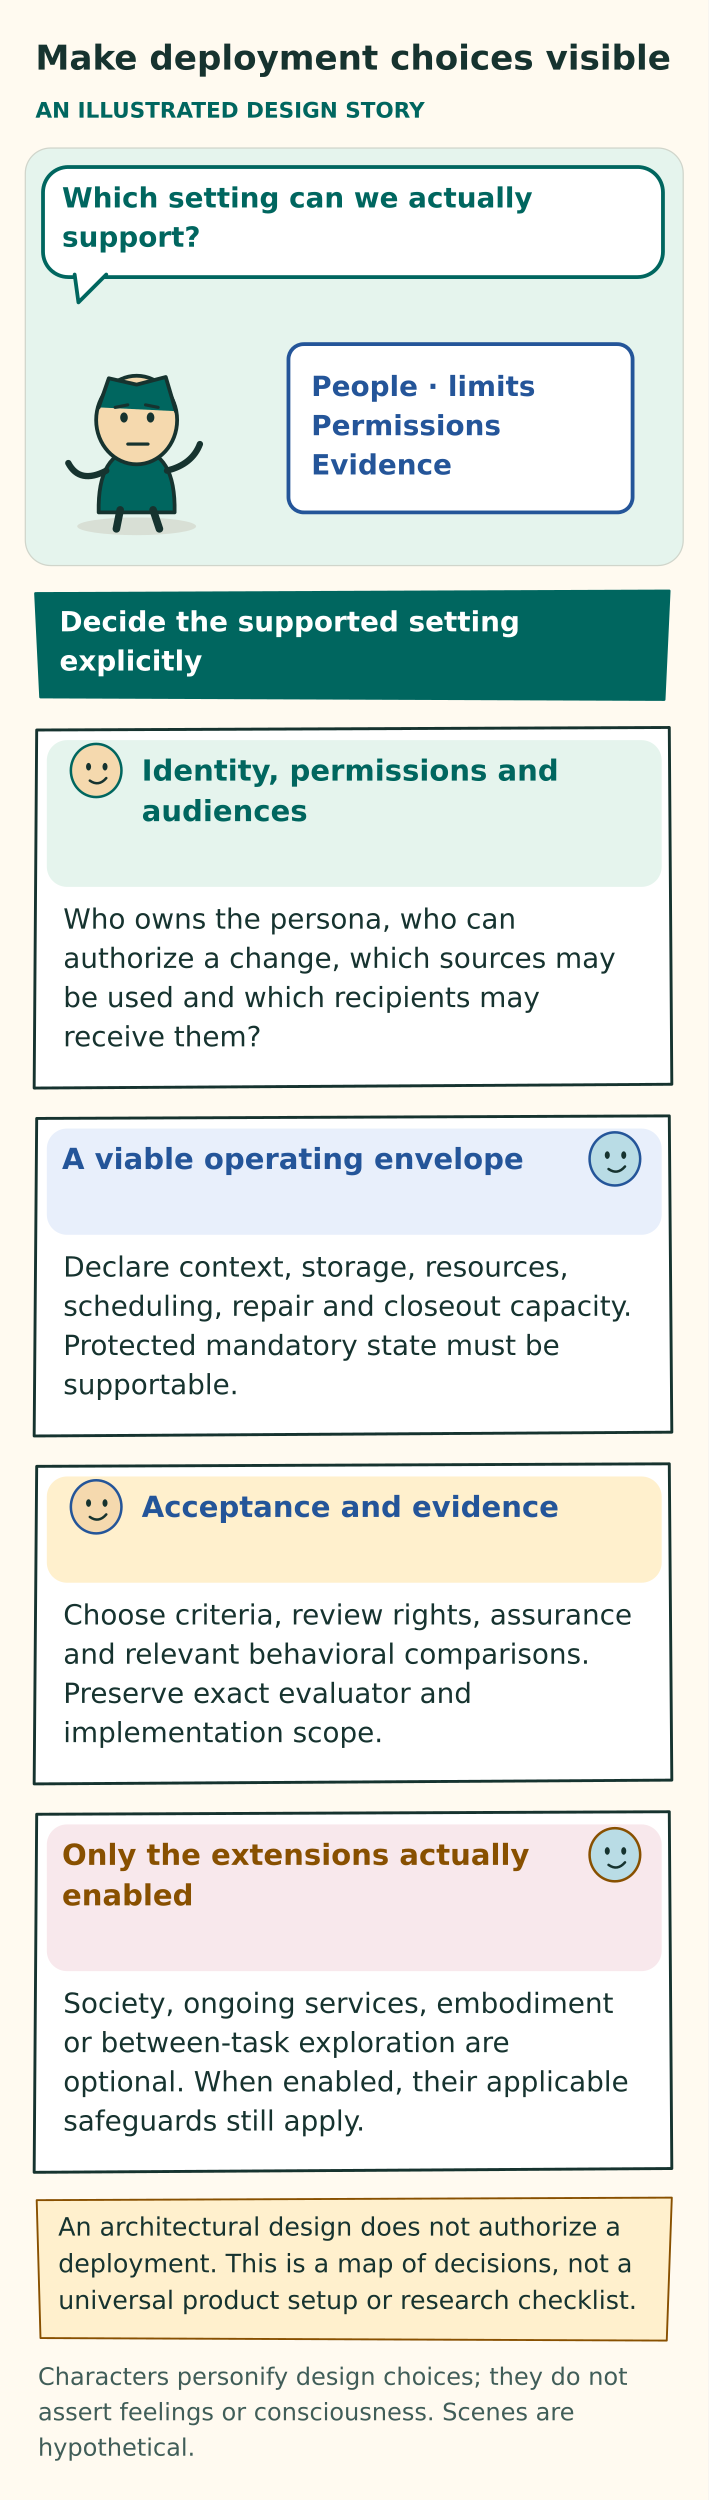
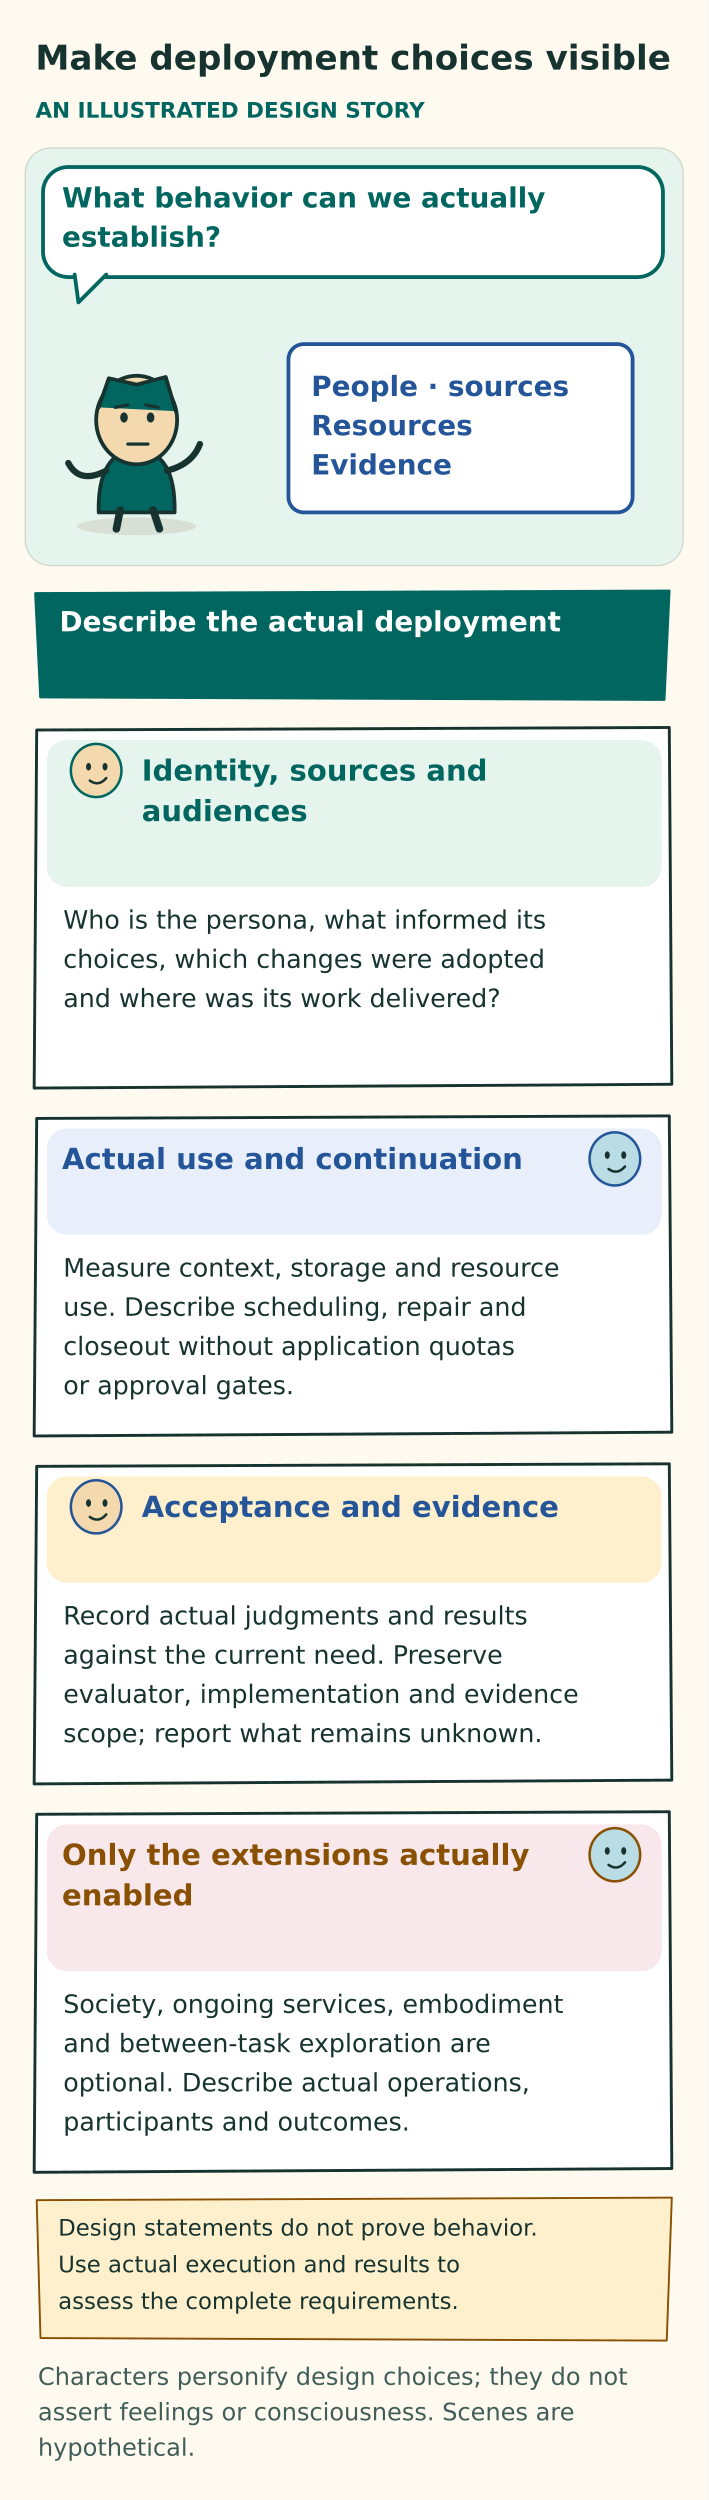
<svg xmlns="http://www.w3.org/2000/svg" width="560" height="1976" viewBox="0 0 560 1976" role="img" aria-labelledby="title description">
  <rect width="560" height="1976" fill="#fffaf0" />
  <g font-family="DejaVu Sans, Arial, sans-serif">
    <text x="28" y="55" font-size="27" fill="#16332f" font-weight="700">
      <tspan x="28" dy="0">Make deployment choices visible</tspan>
    </text>
    <text x="28" y="93" font-size="17" fill="#00665f" font-weight="700">
      <tspan x="28" dy="0">AN ILLUSTRATED DESIGN STORY</tspan>
    </text>
    <rect x="20" y="117" width="520" height="330" rx="20" fill="#e5f4ed" stroke="#d0d5cb" stroke-width="1" />
    <rect x="34" y="132" width="490" height="87" rx="20" fill="#ffffff" stroke="#00665f" stroke-width="3" />
    <path d="M59 217 L62 239 L84 217" stroke="#00665f" stroke-width="3" fill="#ffffff" stroke-linecap="round" stroke-linejoin="round" />
    <text x="49" y="164" font-size="22" fill="#00665f" font-weight="700">
-       <tspan x="49" dy="0">Which setting can we actually</tspan>
-       <tspan x="49" dy="31">support?</tspan>
+       <tspan x="49" dy="0">What behavior can we actually</tspan>
+       <tspan x="49" dy="31">establish?</tspan>
    </text>
    <g transform="translate(108 342) scale(1)">
      <ellipse cx="0" cy="74" rx="47" ry="7" fill="#d8dfd5" stroke="none" stroke-width="3" />
      <path d="M-30 63 Q-31 15 0 13 Q31 15 30 63 Z" stroke="#16332f" stroke-width="3" fill="#00665f" stroke-linecap="round" stroke-linejoin="round" />
      <path d="M-13 61 L-16 76 M13 61 L18 76" stroke="#16332f" stroke-width="6" fill="none" stroke-linecap="round" stroke-linejoin="round" />
      <path d="M-24 30 Q-45 41 -54 24 M24 30 Q44 25 50 9" stroke="#16332f" stroke-width="5" fill="none" stroke-linecap="round" stroke-linejoin="round" />
      <ellipse cx="0" cy="-10" rx="32" ry="35" fill="#f5d9ae" stroke="#16332f" stroke-width="3" />
      <path d="M-30 -20 L-22 -43 L0 -38 L23 -44 L31 -17" stroke="#16332f" stroke-width="3" fill="#00665f" stroke-linecap="round" stroke-linejoin="round" />
      <ellipse cx="-10" cy="-12" rx="3" ry="4" fill="#16332f" stroke="none" stroke-width="3" />
      <ellipse cx="11" cy="-12" rx="3" ry="4" fill="#16332f" stroke="none" stroke-width="3" />
      <path d="M-17 -20 L-7 -22 M7 -22 L17 -20" stroke="#16332f" stroke-width="2.5" fill="none" stroke-linecap="round" stroke-linejoin="round" />
      <path d="M-7 9 L9 9" stroke="#16332f" stroke-width="2.5" fill="none" stroke-linecap="round" stroke-linejoin="round" />
    </g>
    <rect x="228" y="272" width="272" height="133" rx="12" fill="#ffffff" stroke="#245599" stroke-width="3" />
    <text x="246" y="313" font-size="22" fill="#245599" font-weight="700">
-       <tspan x="246" dy="0">People · limits</tspan>
-       <tspan x="246" dy="31">Permissions</tspan>
+       <tspan x="246" dy="0">People · sources</tspan>
+       <tspan x="246" dy="31">Resources</tspan>
      <tspan x="246" dy="31">Evidence</tspan>
    </text>
    <path d="M28 469 L529 467 L525 553 L32 551 Z" stroke="#00665f" stroke-width="2" fill="#00665f" stroke-linecap="round" stroke-linejoin="round" />
    <text x="47" y="499" font-size="22" fill="#ffffff" font-weight="700">
-       <tspan x="47" dy="0">Decide the supported setting</tspan>
-       <tspan x="47" dy="31">explicitly</tspan>
+       <tspan x="47" dy="0">Describe the actual deployment</tspan>
    </text>
    <path d="M29 577 L529 575 L531 857 L27 860 Z" stroke="#16332f" stroke-width="2.3" fill="#ffffff" stroke-linecap="round" stroke-linejoin="round" />
    <rect x="37" y="585" width="486" height="116" rx="16" fill="#e5f4ed" stroke="none" stroke-width="0" />
    <ellipse cx="76" cy="609" rx="20" ry="21" fill="#f5d9ae" stroke="#00665f" stroke-width="2" />
    <ellipse cx="70" cy="606" rx="2" ry="3" fill="#16332f" stroke="none" stroke-width="3" />
    <ellipse cx="83" cy="606" rx="2" ry="3" fill="#16332f" stroke="none" stroke-width="3" />
    <path d="M71 617 q7 5 13 -2" stroke="#16332f" stroke-width="2" fill="none" stroke-linecap="round" stroke-linejoin="round" />
    <text x="112" y="617" font-size="23" fill="#00665f" font-weight="700">
-       <tspan x="112" dy="0">Identity, permissions and</tspan>
+       <tspan x="112" dy="0">Identity, sources and</tspan>
      <tspan x="112" dy="32">audiences</tspan>
    </text>
-     <text x="50" y="734" font-size="22" fill="#16332f">
-       <tspan x="50" dy="0">Who owns the persona, who can</tspan>
-       <tspan x="50" dy="31">authorize a change, which sources may</tspan>
-       <tspan x="50" dy="31">be used and which recipients may</tspan>
-       <tspan x="50" dy="31">receive them?</tspan>
+     <text x="50" y="734" font-size="20" fill="#16332f">
+       <tspan x="50" dy="0">Who is the persona, what informed its</tspan>
+       <tspan x="50" dy="31">choices, which changes were adopted</tspan>
+       <tspan x="50" dy="31">and where was its work delivered?</tspan>
    </text>
    <path d="M29 884 L529 882 L531 1132 L27 1135 Z" stroke="#16332f" stroke-width="2.3" fill="#ffffff" stroke-linecap="round" stroke-linejoin="round" />
    <rect x="37" y="892" width="486" height="84" rx="16" fill="#e8effb" stroke="none" stroke-width="0" />
    <ellipse cx="486" cy="916" rx="20" ry="21" fill="#b9dce5" stroke="#245599" stroke-width="2" />
    <ellipse cx="480" cy="913" rx="2" ry="3" fill="#16332f" stroke="none" stroke-width="3" />
    <ellipse cx="493" cy="913" rx="2" ry="3" fill="#16332f" stroke="none" stroke-width="3" />
    <path d="M481 924 q7 5 13 -2" stroke="#16332f" stroke-width="2" fill="none" stroke-linecap="round" stroke-linejoin="round" />
    <text x="49" y="924" font-size="23" fill="#245599" font-weight="700">
-       <tspan x="49" dy="0">A viable operating envelope</tspan>
+       <tspan x="49" dy="0">Actual use and continuation</tspan>
    </text>
-     <text x="50" y="1009" font-size="22" fill="#16332f">
-       <tspan x="50" dy="0">Declare context, storage, resources,</tspan>
-       <tspan x="50" dy="31">scheduling, repair and closeout capacity.</tspan>
-       <tspan x="50" dy="31">Protected mandatory state must be</tspan>
-       <tspan x="50" dy="31">supportable.</tspan>
+     <text x="50" y="1009" font-size="20" fill="#16332f">
+       <tspan x="50" dy="0">Measure context, storage and resource</tspan>
+       <tspan x="50" dy="31">use. Describe scheduling, repair and</tspan>
+       <tspan x="50" dy="31">closeout without application quotas</tspan>
+       <tspan x="50" dy="31">or approval gates.</tspan>
    </text>
    <path d="M29 1159 L529 1157 L531 1407 L27 1410 Z" stroke="#16332f" stroke-width="2.3" fill="#ffffff" stroke-linecap="round" stroke-linejoin="round" />
    <rect x="37" y="1167" width="486" height="84" rx="16" fill="#fff0cd" stroke="none" stroke-width="0" />
    <ellipse cx="76" cy="1191" rx="20" ry="21" fill="#f5d9ae" stroke="#245599" stroke-width="2" />
    <ellipse cx="70" cy="1188" rx="2" ry="3" fill="#16332f" stroke="none" stroke-width="3" />
    <ellipse cx="83" cy="1188" rx="2" ry="3" fill="#16332f" stroke="none" stroke-width="3" />
    <path d="M71 1199 q7 5 13 -2" stroke="#16332f" stroke-width="2" fill="none" stroke-linecap="round" stroke-linejoin="round" />
    <text x="112" y="1199" font-size="23" fill="#245599" font-weight="700">
      <tspan x="112" dy="0">Acceptance and evidence</tspan>
    </text>
-     <text x="50" y="1284" font-size="22" fill="#16332f">
-       <tspan x="50" dy="0">Choose criteria, review rights, assurance</tspan>
-       <tspan x="50" dy="31">and relevant behavioral comparisons.</tspan>
-       <tspan x="50" dy="31">Preserve exact evaluator and</tspan>
-       <tspan x="50" dy="31">implementation scope.</tspan>
+     <text x="50" y="1284" font-size="20" fill="#16332f">
+       <tspan x="50" dy="0">Record actual judgments and results</tspan>
+       <tspan x="50" dy="31">against the current need. Preserve</tspan>
+       <tspan x="50" dy="31">evaluator, implementation and evidence</tspan>
+       <tspan x="50" dy="31">scope; report what remains unknown.</tspan>
    </text>
    <path d="M29 1434 L529 1432 L531 1714 L27 1717 Z" stroke="#16332f" stroke-width="2.3" fill="#ffffff" stroke-linecap="round" stroke-linejoin="round" />
    <rect x="37" y="1442" width="486" height="116" rx="16" fill="#f8e8ec" stroke="none" stroke-width="0" />
    <ellipse cx="486" cy="1466" rx="20" ry="21" fill="#b9dce5" stroke="#885000" stroke-width="2" />
    <ellipse cx="480" cy="1463" rx="2" ry="3" fill="#16332f" stroke="none" stroke-width="3" />
    <ellipse cx="493" cy="1463" rx="2" ry="3" fill="#16332f" stroke="none" stroke-width="3" />
    <path d="M481 1474 q7 5 13 -2" stroke="#16332f" stroke-width="2" fill="none" stroke-linecap="round" stroke-linejoin="round" />
    <text x="49" y="1474" font-size="23" fill="#885000" font-weight="700">
      <tspan x="49" dy="0">Only the extensions actually</tspan>
      <tspan x="49" dy="32">enabled</tspan>
    </text>
-     <text x="50" y="1591" font-size="22" fill="#16332f">
+     <text x="50" y="1591" font-size="20" fill="#16332f">
      <tspan x="50" dy="0">Society, ongoing services, embodiment</tspan>
-       <tspan x="50" dy="31">or between-task exploration are</tspan>
-       <tspan x="50" dy="31">optional. When enabled, their applicable</tspan>
-       <tspan x="50" dy="31">safeguards still apply.</tspan>
+       <tspan x="50" dy="31">and between-task exploration are</tspan>
+       <tspan x="50" dy="31">optional. Describe actual operations,</tspan>
+       <tspan x="50" dy="31">participants and outcomes.</tspan>
    </text>
    <path d="M29 1739 L531 1737 L527 1850 L32 1848 Z" stroke="#885000" stroke-width="1.5" fill="#fff0cd" stroke-linecap="round" stroke-linejoin="round" />
-     <text x="46" y="1767" font-size="20" fill="#16332f">
-       <tspan x="46" dy="0">An architectural design does not authorize a</tspan>
-       <tspan x="46" dy="29">deployment. This is a map of decisions, not a</tspan>
-       <tspan x="46" dy="29">universal product setup or research checklist.</tspan>
+     <text x="46" y="1767" font-size="18" fill="#16332f">
+       <tspan x="46" dy="0">Design statements do not prove behavior.</tspan>
+       <tspan x="46" dy="29">Use actual execution and results to</tspan>
+       <tspan x="46" dy="29">assess the complete requirements.</tspan>
    </text>
    <text x="30" y="1885" font-size="19" fill="#405d58">
      <tspan x="30" dy="0">Characters personify design choices; they do not</tspan>
      <tspan x="30" dy="28">assert feelings or consciousness. Scenes are</tspan>
      <tspan x="30" dy="28">hypothetical.</tspan>
    </text>
  </g>
</svg>
